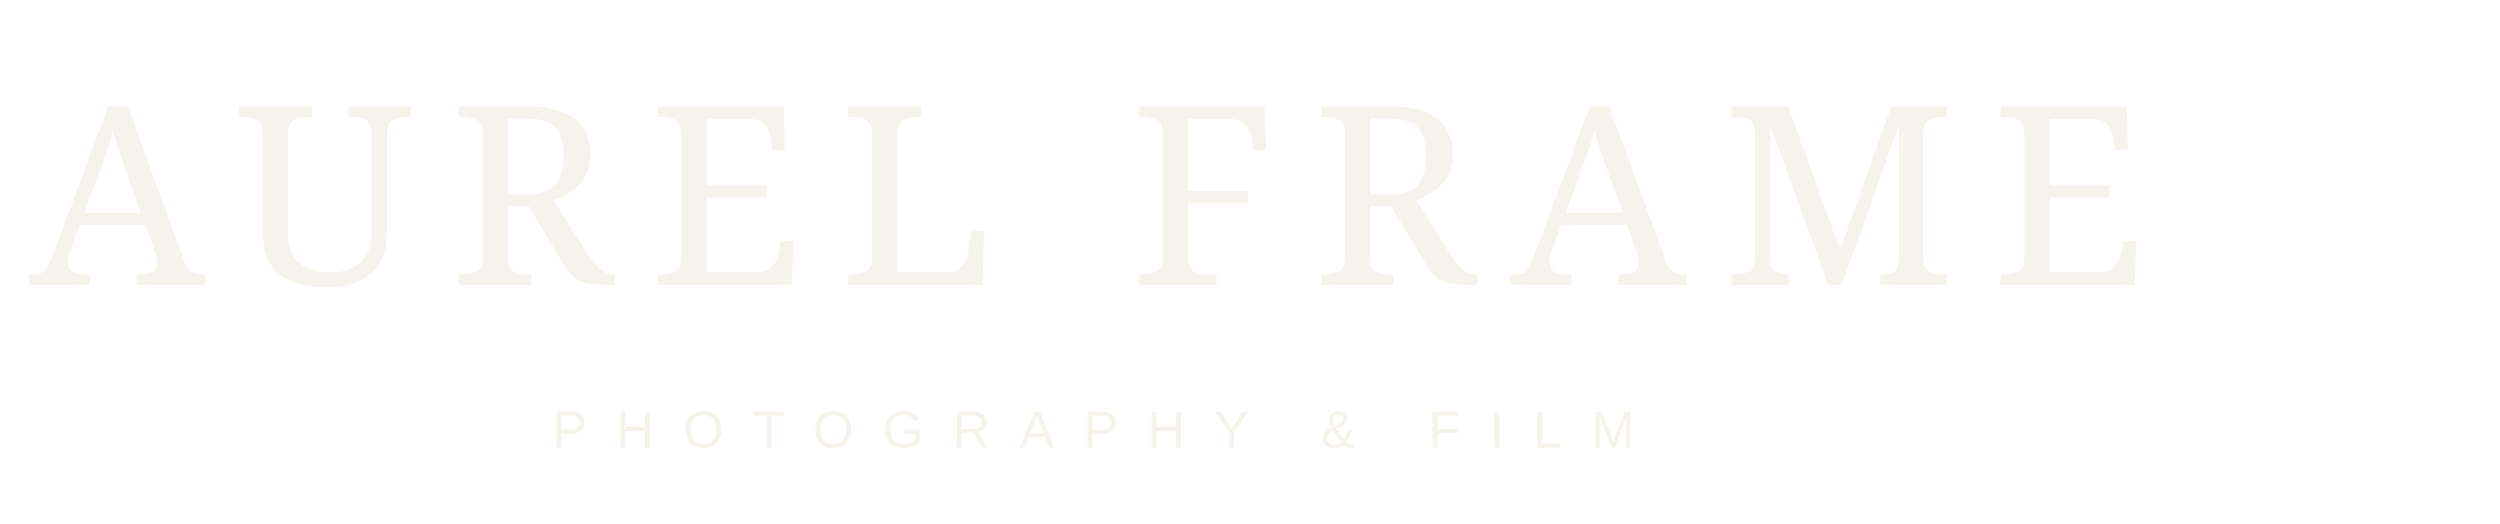
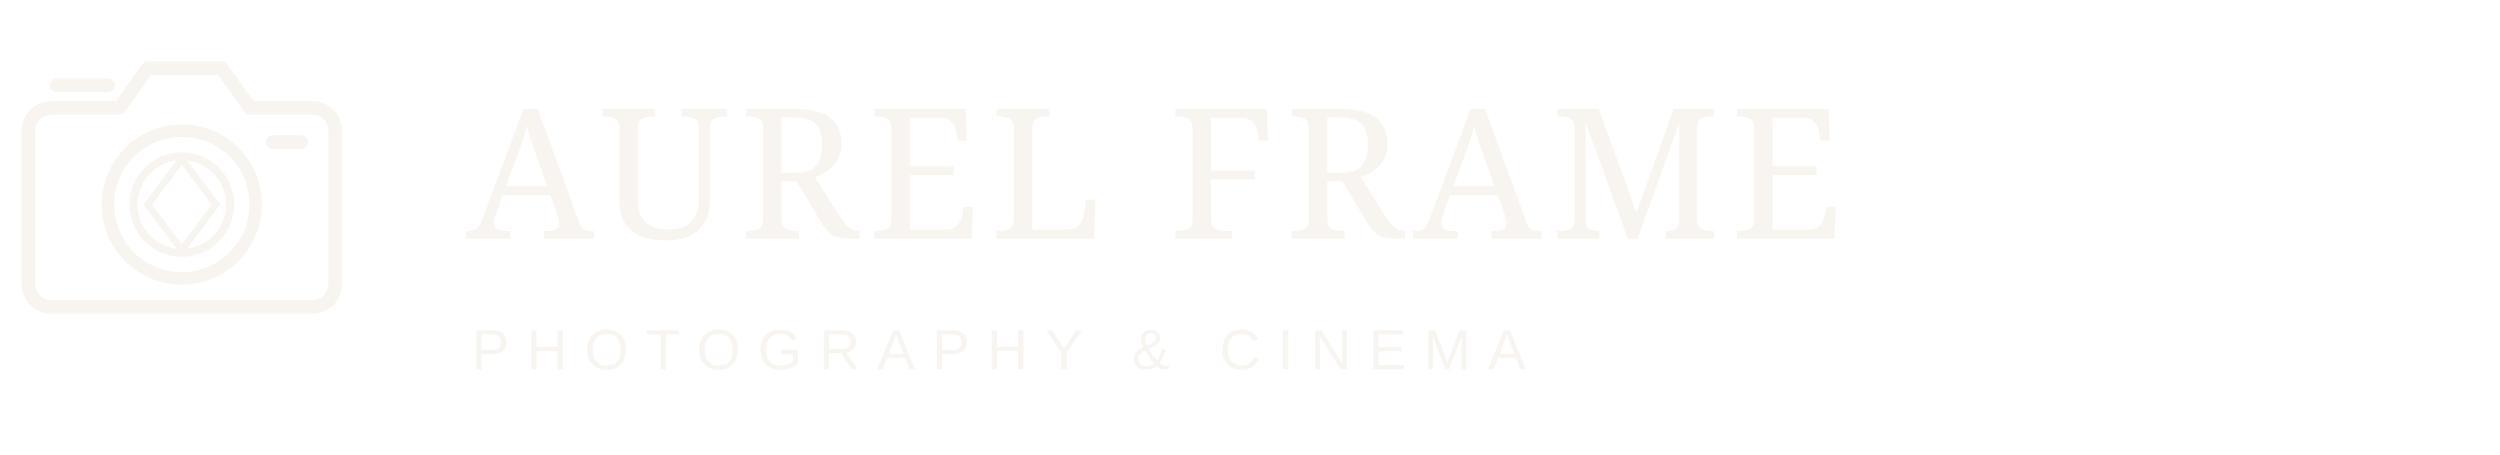
- <svg xmlns="http://www.w3.org/2000/svg" viewBox="0 0 430 90" role="img" aria-label="Aurel Frame">
-   <text x="5" y="49" fill="#F6F2EC" font-family="Georgia,serif" font-size="43" letter-spacing="6">AUREL FRAME</text>
-   <text x="95" y="77" fill="#F6F2EC" font-family="Arial,sans-serif" font-size="9" letter-spacing="5">PHOTOGRAPHY &amp; FILM</text>
+ <svg xmlns="http://www.w3.org/2000/svg" viewBox="0 0 440 80" fill="none" color="#f8f5f0" role="img" aria-label="AUREL FRAME photography and cinema">
+   <g transform="translate(0 0)">
+     <path d="M9 19h12l5-7h13l5 7h11a4 4 0 0 1 4 4v27a4 4 0 0 1-4 4H9a4 4 0 0 1-4-4V23a4 4 0 0 1 4-4Z" stroke="currentColor" stroke-width="2.4" stroke-linejoin="round" />
+     <path d="M10 15h9M48 25h5" stroke="currentColor" stroke-width="2.4" stroke-linecap="round" />
+     <circle cx="32" cy="36" r="13" stroke="currentColor" stroke-width="2.2" />
+     <circle cx="32" cy="36" r="8.5" stroke="currentColor" stroke-width="1.4" />
+     <path d="m32 28 6 8-6 8-6-8 6-8Z" stroke="currentColor" stroke-width="1.2" />
+   </g>
+   <text x="82" y="42" fill="#f8f5f0" font-family="Bodoni Moda,Georgia,serif" font-size="32" letter-spacing="1.6">AUREL FRAME</text>
+   <text x="83" y="65" fill="#f8f5f0" font-family="Arial,sans-serif" font-size="10" letter-spacing="3">PHOTOGRAPHY &amp; CINEMA</text>
</svg>
